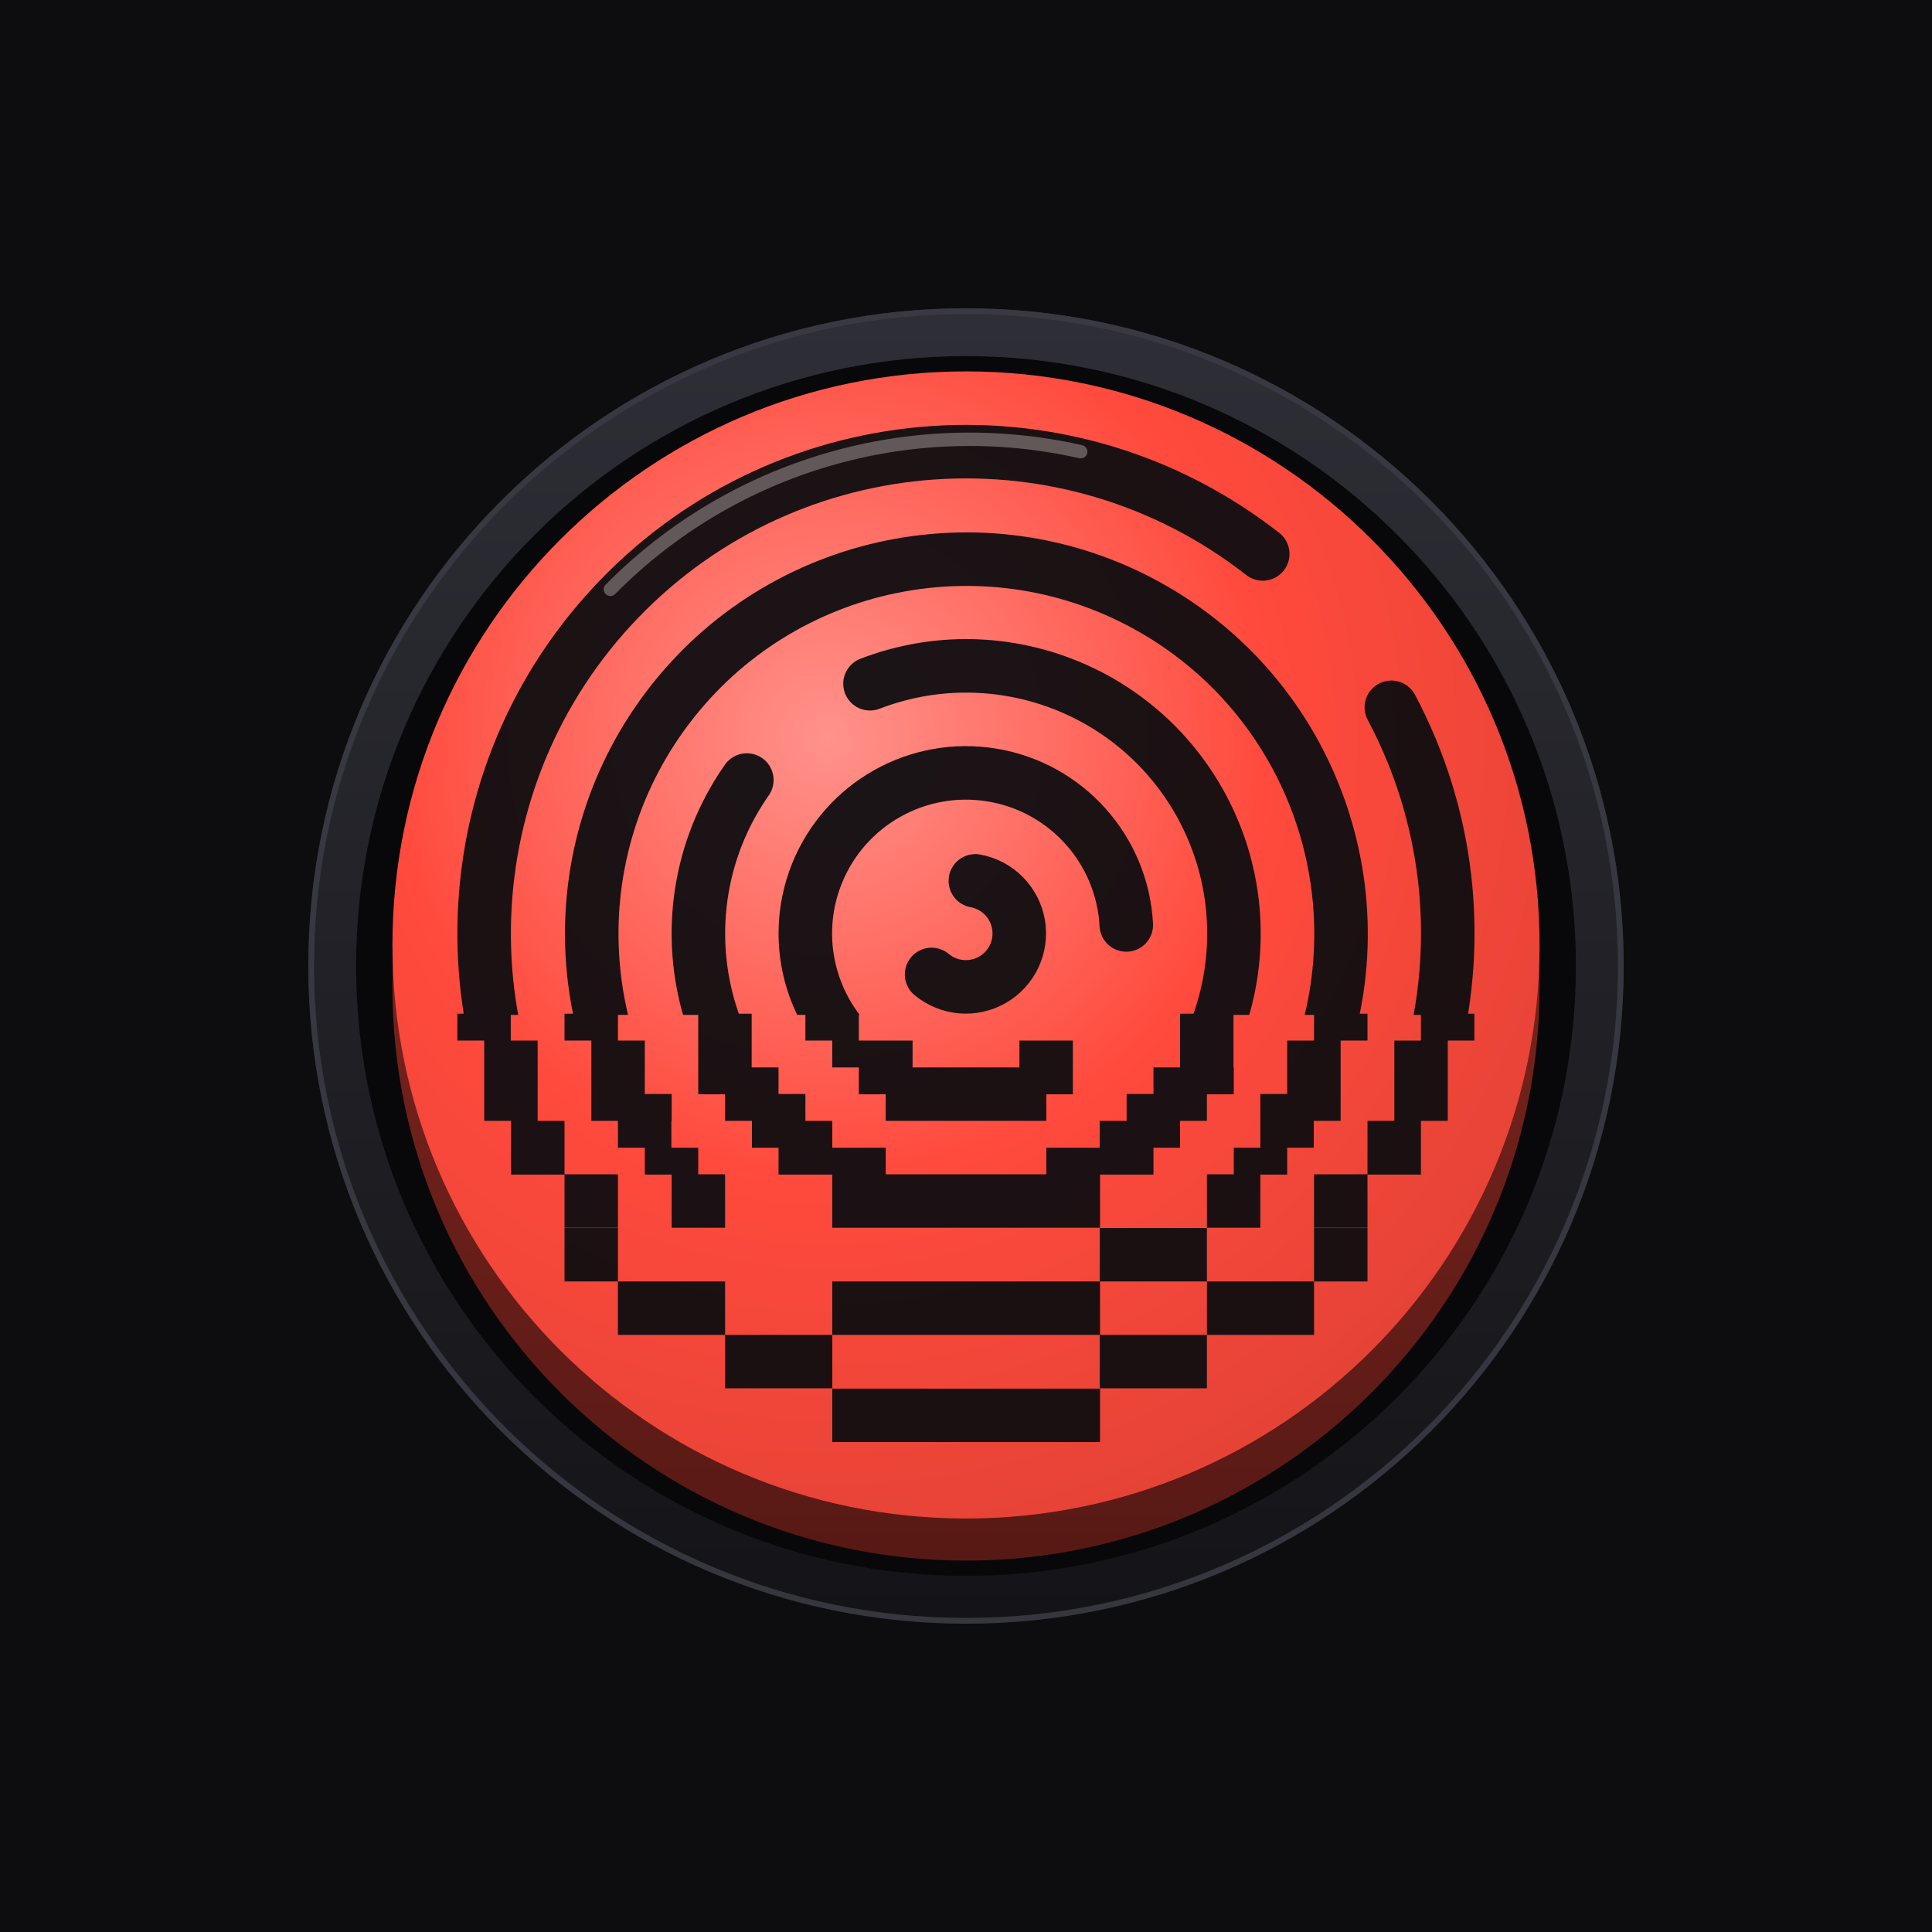
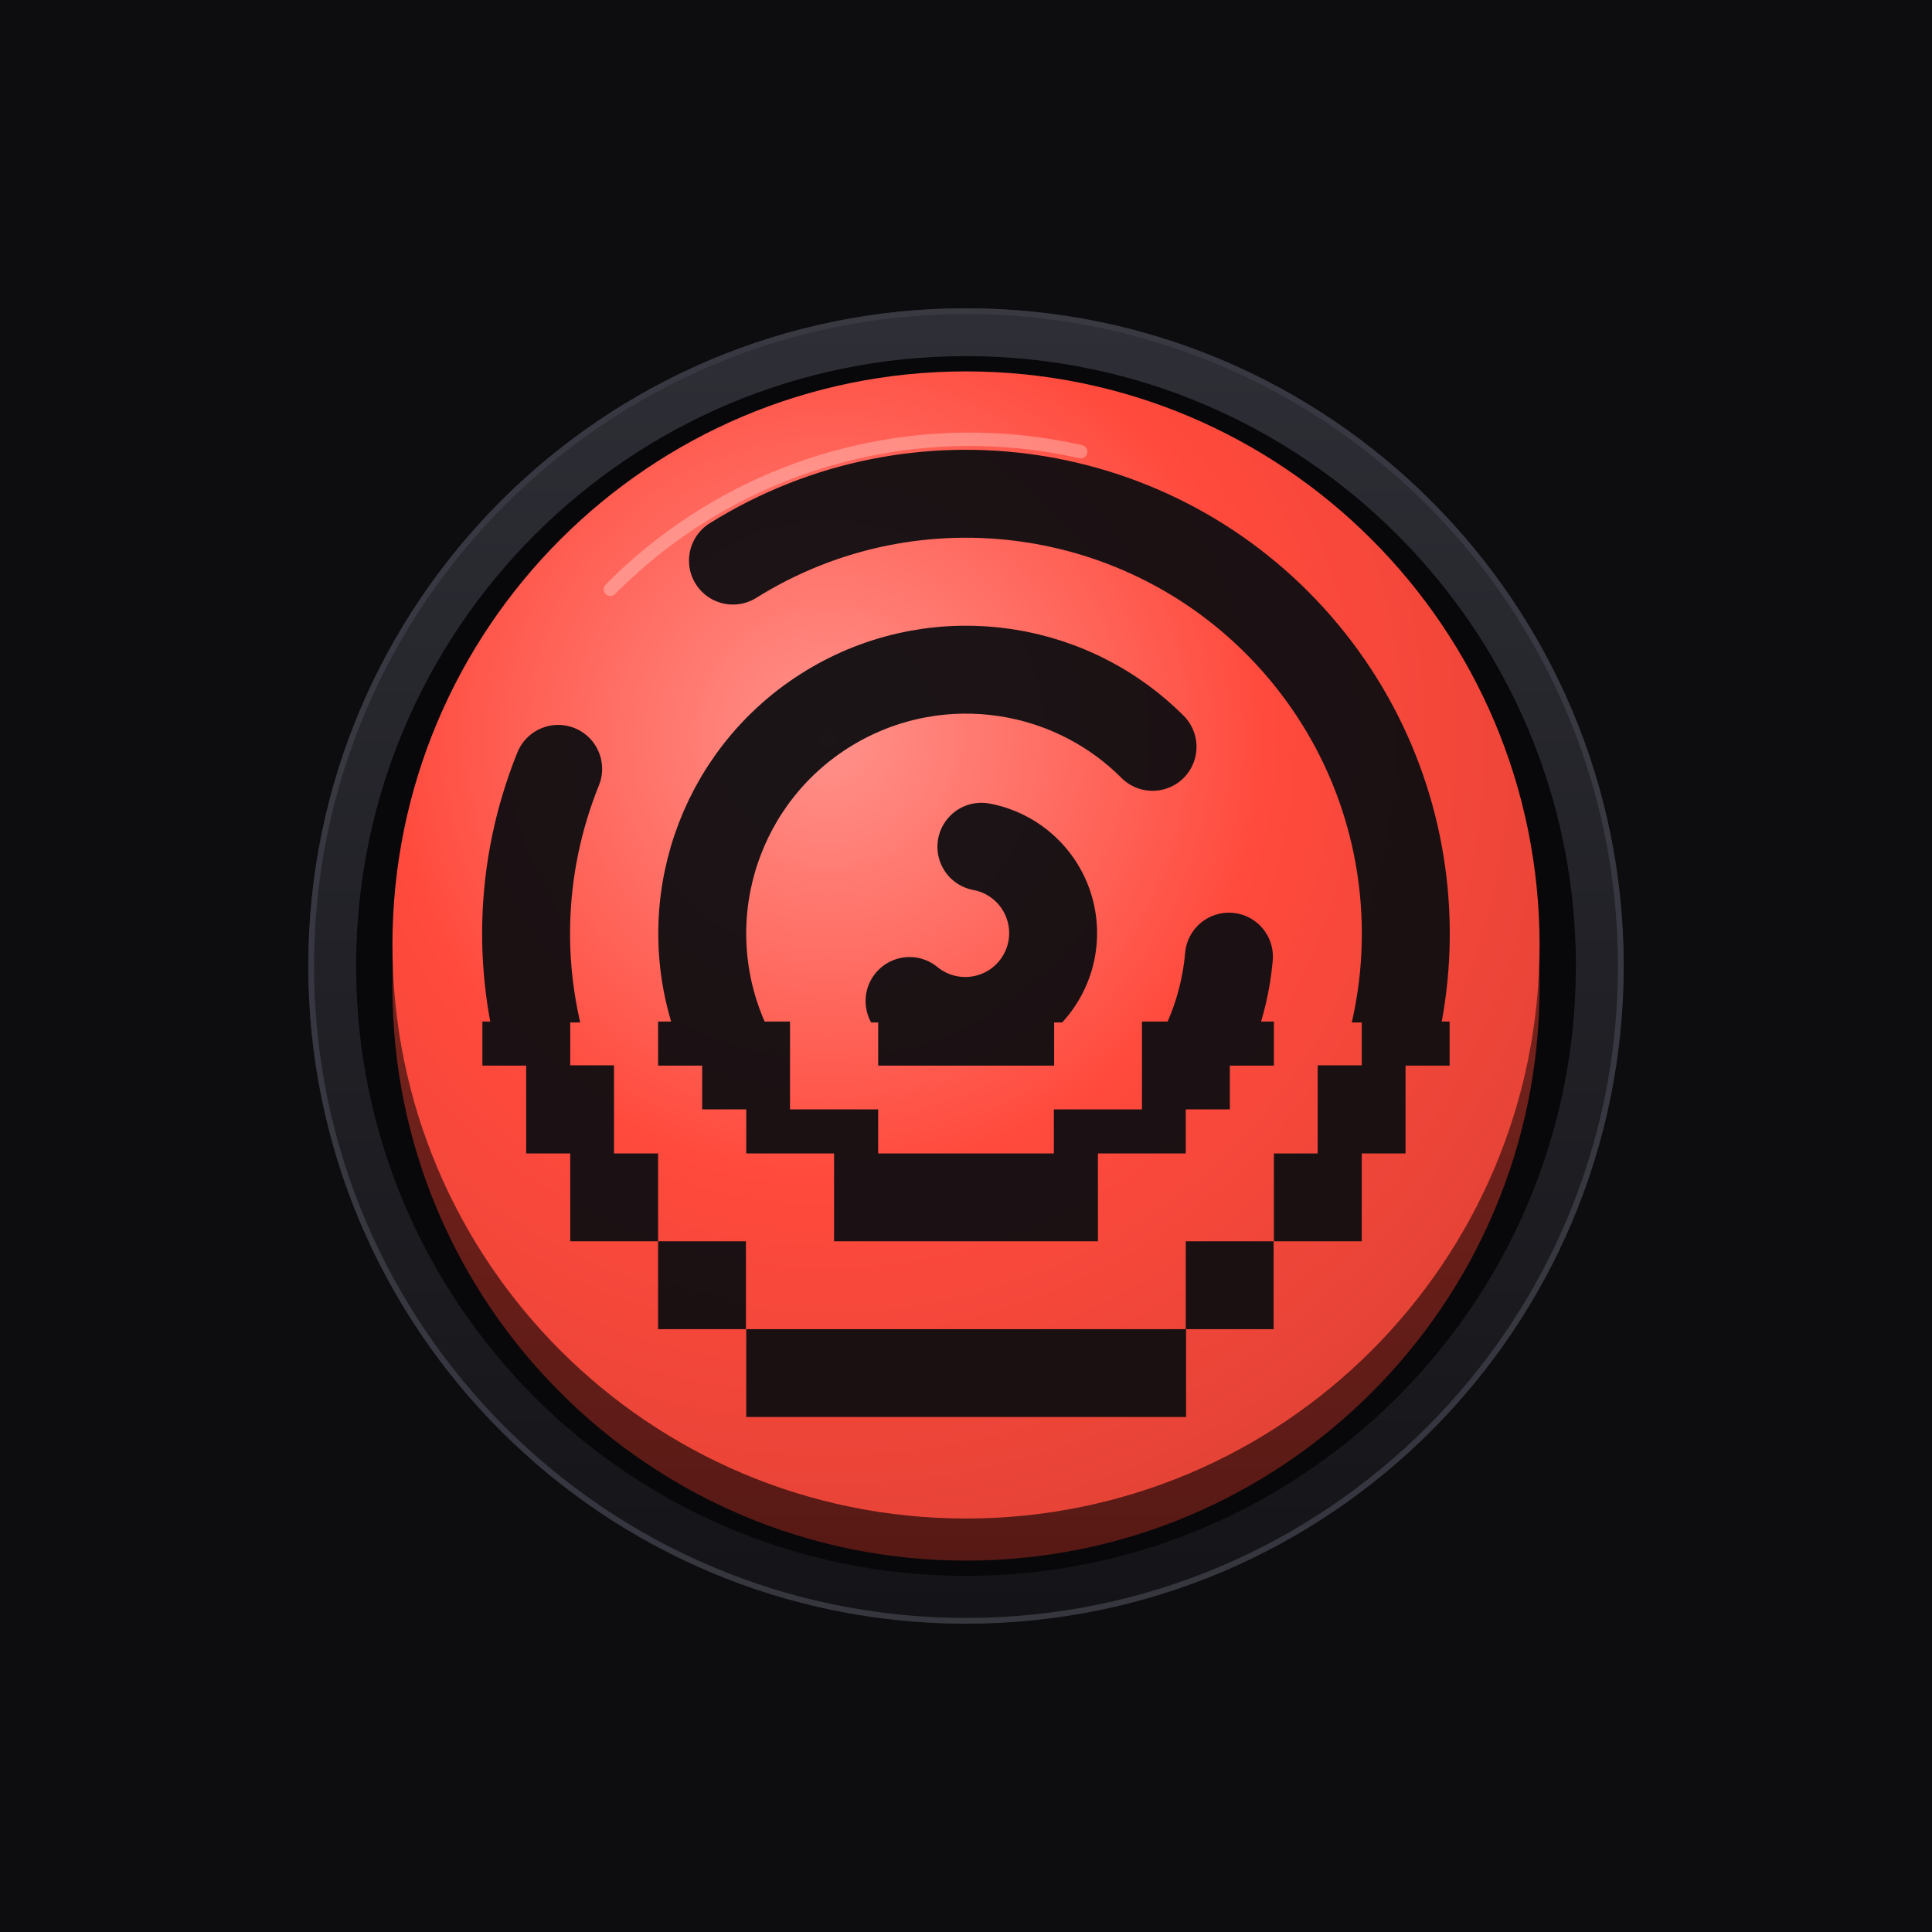
<svg xmlns="http://www.w3.org/2000/svg" width="64" height="64" viewBox="0 0 64 64">
  <rect width="64" height="64" fill="#0D0D10" />
  <defs>
    <radialGradient id="f-cap" cx="0.38" cy="0.32" r="0.85">
      <stop offset="0" stop-color="#FF928B" />
      <stop offset="0.45" stop-color="#FF4A3D" />
      <stop offset="1" stop-color="#DB4034" />
    </radialGradient>
    <linearGradient id="f-housing" x1="0" y1="0" x2="0" y2="1">
      <stop offset="0" stop-color="#2E2E36" />
      <stop offset="1" stop-color="#141418" />
    </linearGradient>
    <linearGradient id="f-side" x1="0" y1="0" x2="0" y2="1">
      <stop offset="0" stop-color="#942B23" />
      <stop offset="1" stop-color="#571915" />
    </linearGradient>
    <clipPath id="f-clip">
      <circle cx="32" cy="31.303" r="19" />
    </clipPath>
  </defs>
  <g>
    <circle cx="32" cy="32" r="21.787" fill="url(#f-housing)" />
    <circle cx="32" cy="32" r="21.692" fill="none" stroke="#3A3A44" stroke-width="0.19" stroke-opacity="0.9" />
    <circle cx="32" cy="32" r="20.203" fill="#08080A" />
    <circle cx="32" cy="32.697" r="19" fill="url(#f-side)" />
    <circle cx="32" cy="31.303" r="19" fill="url(#f-cap)" />
    <g clip-path="url(#f-clip)" opacity="0.94">
      <defs>
        <clipPath id="f-smooth">
-           <rect x="11.73" y="10.66" width="40.53" height="22.96" />
+           <rect x="11.73" y="10.66" width="40.53" height="23.21" />
        </clipPath>
      </defs>
-       <g clip-path="url(#f-smooth)" fill="none" stroke="#0D0D10" stroke-width="1.773" stroke-linecap="round">
-         <path d="M32.31 29.18 A1.77 1.77 0 1 1 30.86 32.28" />
-         <path d="M35.63 34.81 A5.32 5.32 0 1 1 37.31 30.64" />
-         <path d="M28.82 22.65 A8.87 8.87 0 1 1 24.74 25.84" />
-         <path d="M23.38 39.85 A12.41 12.41 0 1 1 28.58 42.86" />
-         <path d="M46.09 23.43 A15.96 15.96 0 1 1 41.83 18.35" />
+       <g clip-path="url(#f-smooth)" fill="none" stroke="#0D0D10" stroke-width="2.913" stroke-linecap="round">
+         <path d="M32.51 28.05 A2.91 2.91 0 1 1 30.13 33.16" />
+         <path d="M40.71 31.69 A8.74 8.74 0 1 1 38.18 24.74" />
+         <path d="M24.28 18.57 A14.57 14.57 0 1 1 18.49 25.47" />
      </g>
-       <path d="M15.15 33.58h1.77v0.89h-1.77zM18.7 33.58h1.77v0.89h-1.77zM23.13 33.58h1.77v0.89h-1.77zM26.68 33.58h1.77v0.89h-1.77zM39.09 33.58h1.77v0.89h-1.77zM43.53 33.58h1.77v0.89h-1.77zM47.07 33.58h1.77v0.89h-1.77zM16.04 34.47h1.77v0.89h-1.77zM19.59 34.47h1.77v0.89h-1.77zM23.13 34.47h1.77v0.89h-1.77zM27.57 34.47h2.66v0.89h-2.66zM33.77 34.47h1.77v0.89h-1.77zM39.09 34.47h1.77v0.89h-1.77zM42.64 34.47h1.77v0.89h-1.77zM46.19 34.47h1.77v0.89h-1.77zM16.04 35.36h1.77v0.89h-1.77zM19.59 35.36h1.77v0.89h-1.77zM23.13 35.36h2.66v0.89h-2.66zM28.45 35.36h7.09v0.89h-7.09zM38.21 35.36h2.66v0.89h-2.66zM42.64 35.36h1.77v0.89h-1.77zM46.19 35.36h1.77v0.89h-1.77zM16.04 36.24h1.77v0.89h-1.77zM19.59 36.24h2.66v0.89h-2.66zM24.02 36.24h2.66v0.89h-2.66zM29.34 36.24h5.32v0.89h-5.32zM37.32 36.24h2.66v0.89h-2.66zM41.75 36.24h2.66v0.89h-2.66zM46.19 36.24h1.77v0.89h-1.77zM16.93 37.13h1.77v0.89h-1.77zM20.47 37.13h1.77v0.89h-1.77zM24.91 37.13h2.66v0.89h-2.66zM36.43 37.13h2.66v0.89h-2.66zM41.75 37.13h1.77v0.89h-1.77zM45.3 37.13h1.77v0.89h-1.77zM16.93 38.02h1.77v0.89h-1.77zM21.36 38.02h1.77v0.89h-1.77zM25.79 38.02h3.55v0.89h-3.55zM34.66 38.02h3.55v0.89h-3.55zM40.87 38.02h1.77v0.89h-1.77zM45.3 38.02h1.77v0.89h-1.77zM18.7 38.9h1.77v1.77h-1.77zM22.25 38.9h1.77v1.77h-1.77zM27.57 38.9h8.87v1.77h-8.87zM39.98 38.9h1.77v1.77h-1.77zM43.53 38.9h1.77v1.77h-1.77zM18.7 40.68h1.77v1.77h-1.77zM36.43 40.68h3.55v1.77h-3.55zM43.53 40.68h1.77v1.77h-1.77zM20.47 42.45h3.55v1.77h-3.55zM27.57 42.45h8.87v1.77h-8.87zM39.98 42.45h3.55v1.77h-3.55zM24.02 44.22h3.55v1.77h-3.55zM36.43 44.22h3.55v1.77h-3.55zM27.57 46h8.87v1.77h-8.87z" fill="#0D0D10" />
+       <path d="M15.98 33.84h2.91v1.46h-2.91zM21.8 33.84h4.37v1.46h-4.37zM29.09 33.84h5.83v1.46h-5.83zM37.83 33.84h4.37v1.46h-4.37zM45.11 33.84h2.91v1.46h-2.91zM17.43 35.29h2.91v1.46h-2.91zM23.26 35.29h2.91v1.46h-2.91zM37.83 35.29h2.91v1.46h-2.91zM43.65 35.29h2.91v1.46h-2.91zM17.43 36.75h2.91v1.46h-2.91zM24.72 36.75h4.37v1.46h-4.37zM34.91 36.75h4.37v1.46h-4.37zM43.65 36.75h2.91v1.46h-2.91zM18.89 38.21h2.91v2.91h-2.91zM27.63 38.21h8.74v2.91h-8.74zM42.2 38.21h2.91v2.91h-2.91zM21.8 41.12h2.91v2.91h-2.91zM39.28 41.12h2.91v2.91h-2.91zM24.72 44.03h14.57v2.91h-14.57z" fill="#0D0D10" />
    </g>
    <path d="M20.22 19.523 A16.72 16.72 0 0 1 35.8 14.963" fill="none" stroke="#FFEDEC" stroke-width="0.443" stroke-linecap="round" stroke-opacity="0.32" />
  </g>
</svg>
